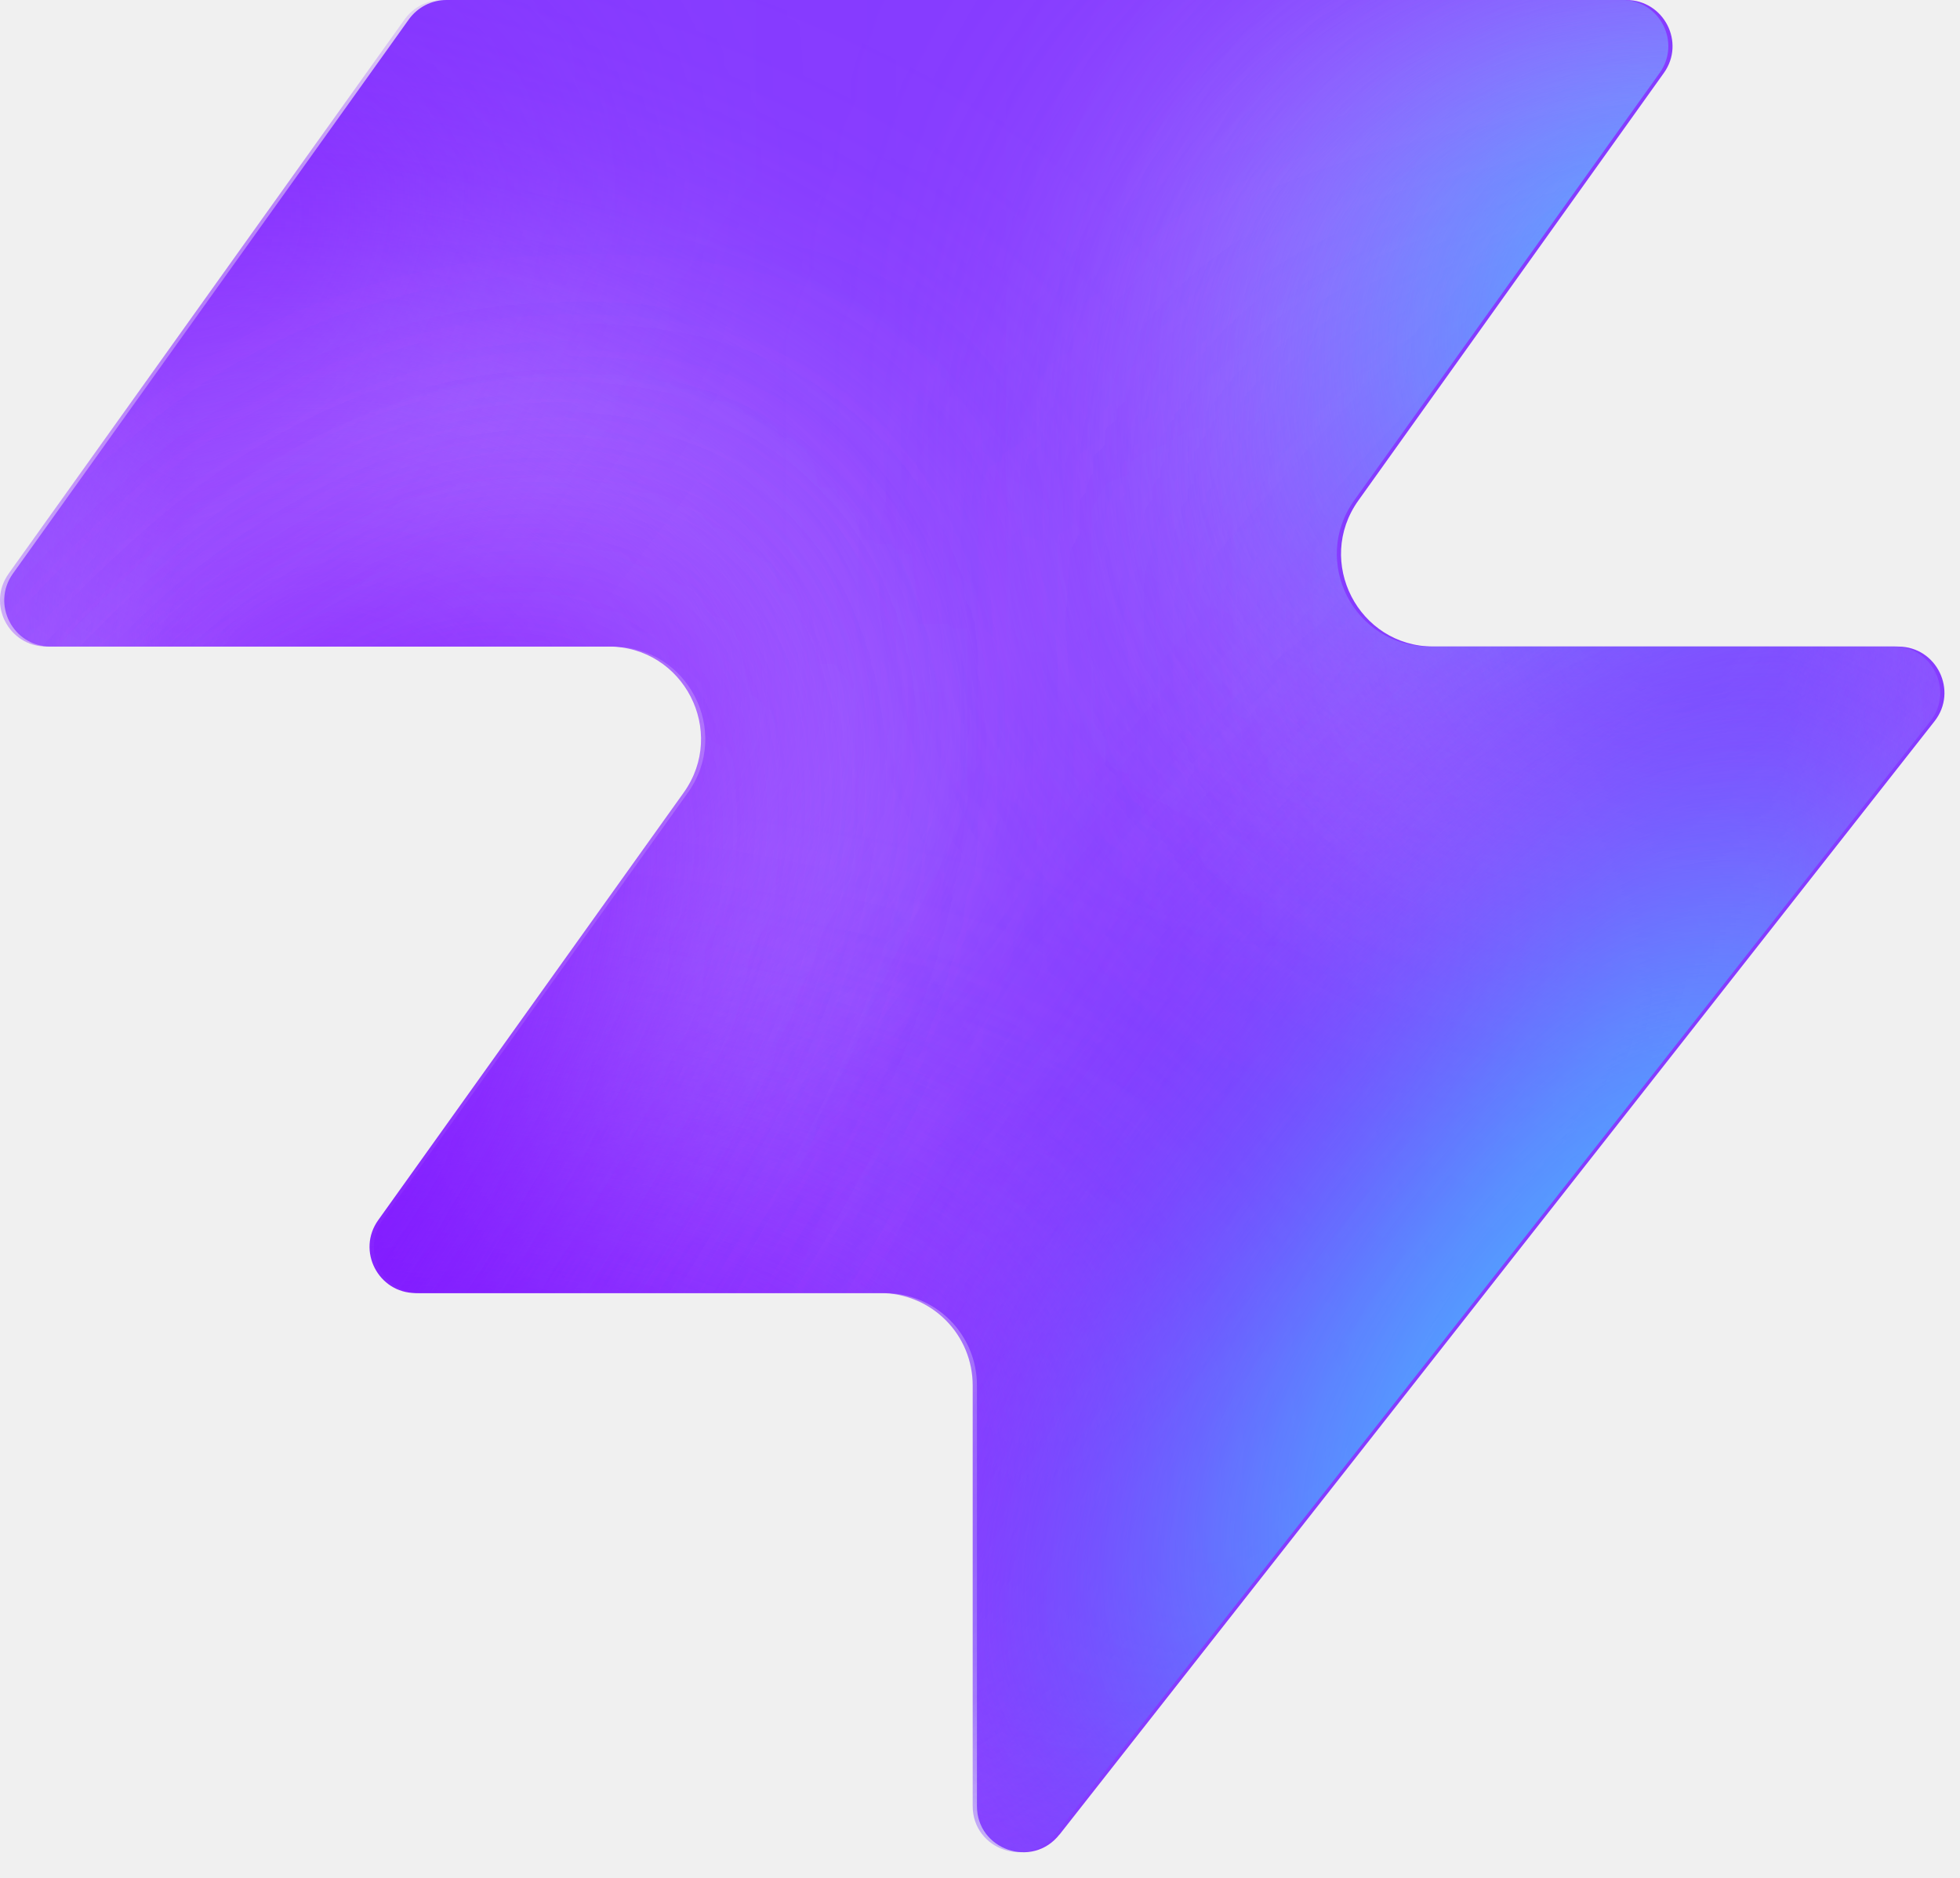
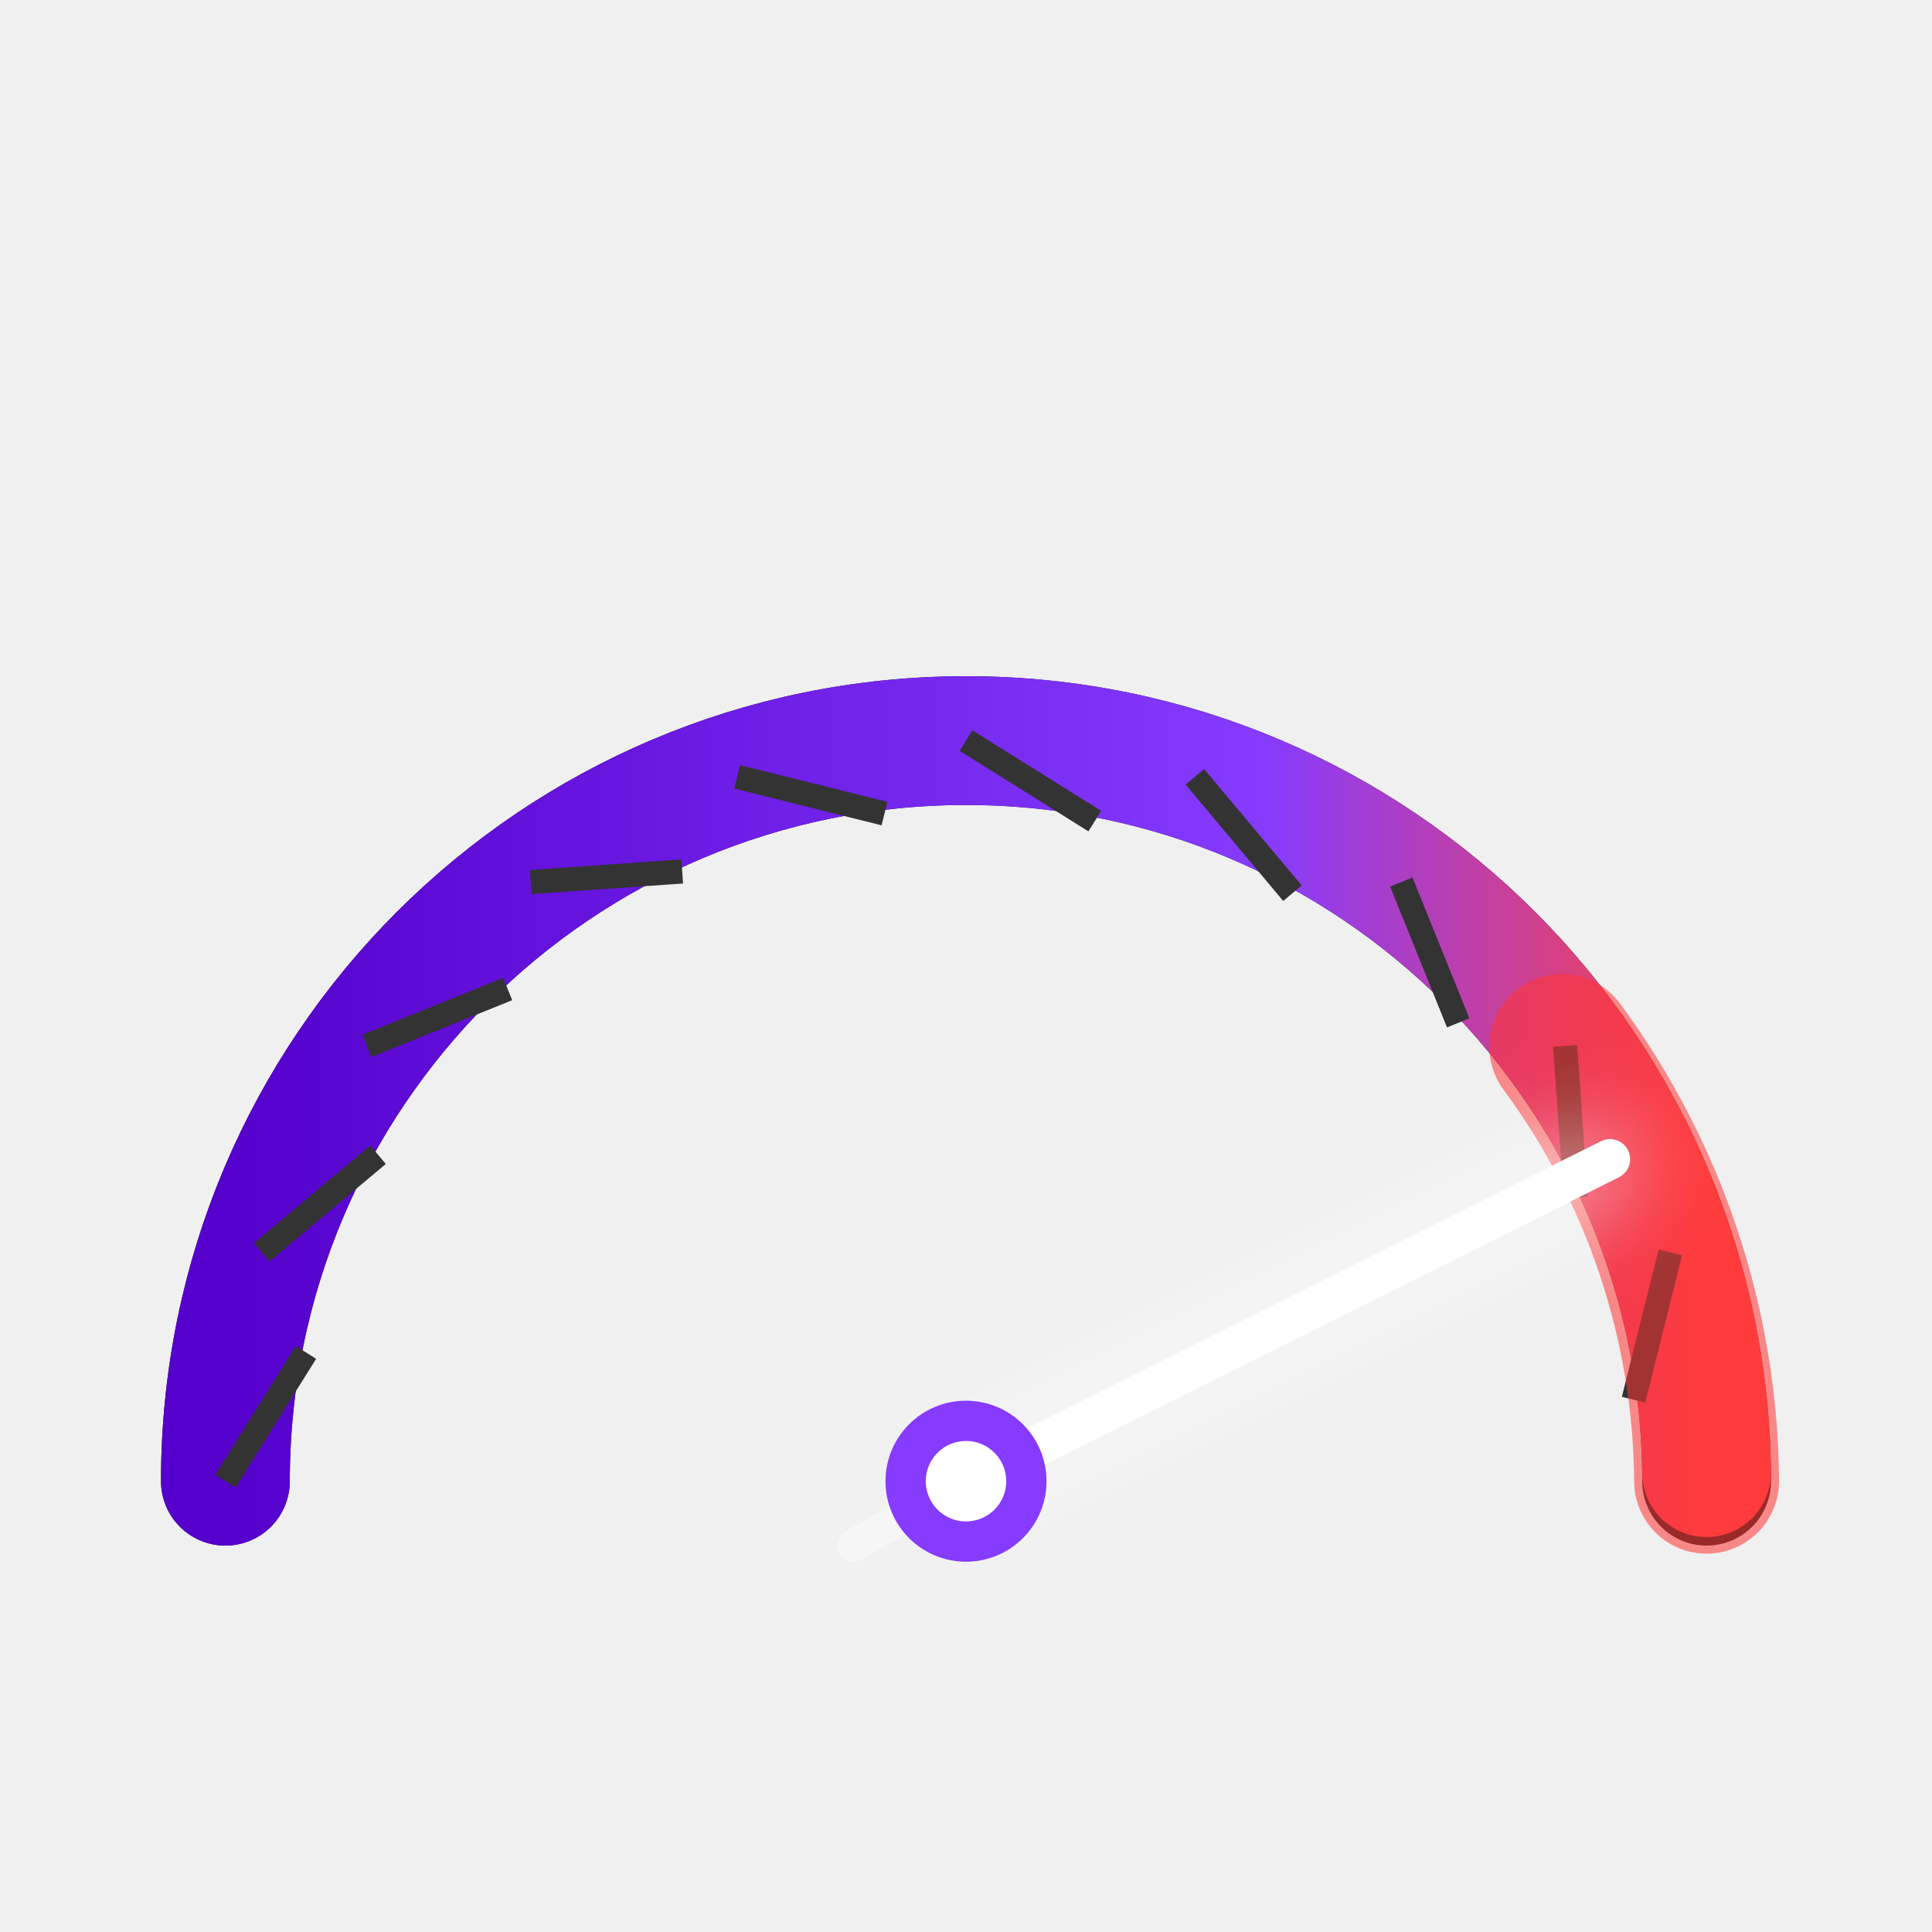
- <svg xmlns="http://www.w3.org/2000/svg" width="48" height="46" fill="none" viewBox="0 0 48 46">
-   <path fill="#863bff" d="M25.946 44.938c-.664.845-2.021.375-2.021-.698V33.937a2.26 2.26 0 0 0-2.262-2.262H10.287c-.92 0-1.456-1.04-.92-1.788l7.48-10.471c1.07-1.497 0-3.578-1.842-3.578H1.237c-.92 0-1.456-1.04-.92-1.788L10.013.474c.214-.297.556-.474.92-.474h28.894c.92 0 1.456 1.04.92 1.788l-7.48 10.471c-1.07 1.498 0 3.579 1.842 3.579h11.377c.943 0 1.473 1.088.89 1.83L25.947 44.94z" style="fill:#863bff;fill:color(display-p3 .525 .23 1);fill-opacity:1" />
-   <mask id="a" width="48" height="46" x="0" y="0" maskUnits="userSpaceOnUse" style="mask-type:alpha">
-     <path fill="#000" d="M25.842 44.938c-.664.844-2.021.375-2.021-.698V33.937a2.26 2.26 0 0 0-2.262-2.262H10.183c-.92 0-1.456-1.04-.92-1.788l7.48-10.471c1.07-1.498 0-3.579-1.842-3.579H1.133c-.92 0-1.456-1.04-.92-1.787L9.91.473c.214-.297.556-.474.92-.474h28.894c.92 0 1.456 1.04.92 1.788l-7.48 10.471c-1.07 1.498 0 3.578 1.842 3.578h11.377c.943 0 1.473 1.088.89 1.832L25.843 44.94z" style="fill:#000;fill-opacity:1" />
-   </mask>
-   <g mask="url(#a)">
-     <g filter="url(#b)">
-       <ellipse cx="5.508" cy="14.704" fill="#ede6ff" rx="5.508" ry="14.704" style="fill:#ede6ff;fill:color(display-p3 .927 .903 1);fill-opacity:1" transform="matrix(.00324 1 1 -.00324 -4.47 31.516)" />
-     </g>
-     <g filter="url(#c)">
-       <ellipse cx="10.399" cy="29.851" fill="#ede6ff" rx="10.399" ry="29.851" style="fill:#ede6ff;fill:color(display-p3 .927 .903 1);fill-opacity:1" transform="matrix(.00324 1 1 -.00324 -39.328 7.883)" />
-     </g>
-     <g filter="url(#d)">
-       <ellipse cx="5.508" cy="30.487" fill="#7e14ff" rx="5.508" ry="30.487" style="fill:#7e14ff;fill:color(display-p3 .492 .077 1);fill-opacity:1" transform="rotate(89.814 -25.913 -14.639)scale(1 -1)" />
-     </g>
-     <g filter="url(#e)">
-       <ellipse cx="5.508" cy="30.599" fill="#7e14ff" rx="5.508" ry="30.599" style="fill:#7e14ff;fill:color(display-p3 .492 .077 1);fill-opacity:1" transform="rotate(89.814 -32.644 -3.334)scale(1 -1)" />
-     </g>
-     <g filter="url(#f)">
-       <ellipse cx="5.508" cy="30.599" fill="#7e14ff" rx="5.508" ry="30.599" style="fill:#7e14ff;fill:color(display-p3 .492 .077 1);fill-opacity:1" transform="matrix(.00324 1 1 -.00324 -34.34 30.47)" />
-     </g>
-     <g filter="url(#g)">
-       <ellipse cx="14.072" cy="22.078" fill="#ede6ff" rx="14.072" ry="22.078" style="fill:#ede6ff;fill:color(display-p3 .927 .903 1);fill-opacity:1" transform="rotate(93.35 24.506 48.493)scale(-1 1)" />
-     </g>
-     <g filter="url(#h)">
-       <ellipse cx="3.47" cy="21.501" fill="#7e14ff" rx="3.47" ry="21.501" style="fill:#7e14ff;fill:color(display-p3 .492 .077 1);fill-opacity:1" transform="rotate(89.009 28.708 47.59)scale(-1 1)" />
-     </g>
-     <g filter="url(#i)">
-       <ellipse cx="3.47" cy="21.501" fill="#7e14ff" rx="3.47" ry="21.501" style="fill:#7e14ff;fill:color(display-p3 .492 .077 1);fill-opacity:1" transform="rotate(89.009 28.708 47.59)scale(-1 1)" />
-     </g>
-     <g filter="url(#j)">
-       <ellipse cx=".387" cy="8.972" fill="#7e14ff" rx="4.407" ry="29.108" style="fill:#7e14ff;fill:color(display-p3 .492 .077 1);fill-opacity:1" transform="rotate(39.51 .387 8.972)" />
-     </g>
-     <g filter="url(#k)">
-       <ellipse cx="47.523" cy="-6.092" fill="#7e14ff" rx="4.407" ry="29.108" style="fill:#7e14ff;fill:color(display-p3 .492 .077 1);fill-opacity:1" transform="rotate(37.892 47.523 -6.092)" />
-     </g>
-     <g filter="url(#l)">
-       <ellipse cx="41.412" cy="6.333" fill="#47bfff" rx="5.971" ry="9.665" style="fill:#47bfff;fill:color(display-p3 .28 .748 1);fill-opacity:1" transform="rotate(37.892 41.412 6.333)" />
-     </g>
-     <g filter="url(#m)">
-       <ellipse cx="-1.879" cy="38.332" fill="#7e14ff" rx="4.407" ry="29.108" style="fill:#7e14ff;fill:color(display-p3 .492 .077 1);fill-opacity:1" transform="rotate(37.892 -1.88 38.332)" />
-     </g>
-     <g filter="url(#n)">
-       <ellipse cx="-1.879" cy="38.332" fill="#7e14ff" rx="4.407" ry="29.108" style="fill:#7e14ff;fill:color(display-p3 .492 .077 1);fill-opacity:1" transform="rotate(37.892 -1.88 38.332)" />
-     </g>
-     <g filter="url(#o)">
-       <ellipse cx="35.651" cy="29.907" fill="#7e14ff" rx="4.407" ry="29.108" style="fill:#7e14ff;fill:color(display-p3 .492 .077 1);fill-opacity:1" transform="rotate(37.892 35.651 29.907)" />
-     </g>
-     <g filter="url(#p)">
-       <ellipse cx="38.418" cy="32.4" fill="#47bfff" rx="5.971" ry="15.297" style="fill:#47bfff;fill:color(display-p3 .28 .748 1);fill-opacity:1" transform="rotate(37.892 38.418 32.4)" />
-     </g>
+ <svg xmlns="http://www.w3.org/2000/svg" viewBox="0 0 120 120" fill="none">
+   <defs>
+     <filter id="g" x="-40%" y="-40%" width="180%" height="180%">
+       <feGaussianBlur in="SourceGraphic" stdDeviation="3" result="b" />
+       <feMerge>
+         <feMergeNode in="b" />
+         <feMergeNode in="SourceGraphic" />
+       </feMerge>
+     </filter>
+     <linearGradient id="ag" x1="0%" y1="0%" x2="100%" y2="0%">
+       <stop offset="0%" stop-color="#5500cc" />
+       <stop offset="70%" stop-color="#863bff" />
+       <stop offset="100%" stop-color="#ff4444" />
+     </linearGradient>
+   </defs>
+   <path d="M 14,92 A 46,46 0 0 1 106,92" stroke="#1e1e1e" stroke-width="8" fill="none" stroke-linecap="round" />
+   <path d="M 14,92 A 46,46 0 0 1 106,92" stroke="url(#ag)" stroke-width="8" fill="none" stroke-linecap="round" stroke-dasharray="144 200" />
+   <g stroke="#333" stroke-width="1.5">
+     <line x1="14" y1="92" x2="19" y2="84" transform="rotate(0 60 92)" />
+     <line x1="14" y1="92" x2="19" y2="84" transform="rotate(18 60 92)" />
+     <line x1="14" y1="92" x2="19" y2="84" transform="rotate(36 60 92)" />
+     <line x1="14" y1="92" x2="19" y2="84" transform="rotate(54 60 92)" />
+     <line x1="14" y1="92" x2="19" y2="84" transform="rotate(72 60 92)" />
+     <line x1="14" y1="92" x2="19" y2="84" transform="rotate(90 60 92)" />
+     <line x1="14" y1="92" x2="19" y2="84" transform="rotate(108 60 92)" />
+     <line x1="14" y1="92" x2="19" y2="84" transform="rotate(126 60 92)" />
+     <line x1="14" y1="92" x2="19" y2="84" transform="rotate(144 60 92)" />
+     <line x1="14" y1="92" x2="19" y2="84" transform="rotate(162 60 92)" />
  </g>
-   <defs>
-     <filter id="b" width="60.045" height="41.654" x="-19.77" y="16.149" color-interpolation-filters="sRGB" filterUnits="userSpaceOnUse">
-       <feFlood flood-opacity="0" result="BackgroundImageFix" />
-       <feBlend in="SourceGraphic" in2="BackgroundImageFix" result="shape" />
-       <feGaussianBlur result="effect1_foregroundBlur_2002_17158" stdDeviation="7.659" />
-     </filter>
-     <filter id="c" width="90.34" height="51.437" x="-54.613" y="-7.533" color-interpolation-filters="sRGB" filterUnits="userSpaceOnUse">
-       <feFlood flood-opacity="0" result="BackgroundImageFix" />
-       <feBlend in="SourceGraphic" in2="BackgroundImageFix" result="shape" />
-       <feGaussianBlur result="effect1_foregroundBlur_2002_17158" stdDeviation="7.659" />
-     </filter>
-     <filter id="d" width="79.355" height="29.4" x="-49.64" y="2.03" color-interpolation-filters="sRGB" filterUnits="userSpaceOnUse">
-       <feFlood flood-opacity="0" result="BackgroundImageFix" />
-       <feBlend in="SourceGraphic" in2="BackgroundImageFix" result="shape" />
-       <feGaussianBlur result="effect1_foregroundBlur_2002_17158" stdDeviation="4.596" />
-     </filter>
-     <filter id="e" width="79.579" height="29.4" x="-45.045" y="20.029" color-interpolation-filters="sRGB" filterUnits="userSpaceOnUse">
-       <feFlood flood-opacity="0" result="BackgroundImageFix" />
-       <feBlend in="SourceGraphic" in2="BackgroundImageFix" result="shape" />
-       <feGaussianBlur result="effect1_foregroundBlur_2002_17158" stdDeviation="4.596" />
-     </filter>
-     <filter id="f" width="79.579" height="29.4" x="-43.513" y="21.178" color-interpolation-filters="sRGB" filterUnits="userSpaceOnUse">
-       <feFlood flood-opacity="0" result="BackgroundImageFix" />
-       <feBlend in="SourceGraphic" in2="BackgroundImageFix" result="shape" />
-       <feGaussianBlur result="effect1_foregroundBlur_2002_17158" stdDeviation="4.596" />
-     </filter>
-     <filter id="g" width="74.749" height="58.852" x="15.756" y="-17.901" color-interpolation-filters="sRGB" filterUnits="userSpaceOnUse">
-       <feFlood flood-opacity="0" result="BackgroundImageFix" />
-       <feBlend in="SourceGraphic" in2="BackgroundImageFix" result="shape" />
-       <feGaussianBlur result="effect1_foregroundBlur_2002_17158" stdDeviation="7.659" />
-     </filter>
-     <filter id="h" width="61.377" height="25.362" x="23.548" y="2.284" color-interpolation-filters="sRGB" filterUnits="userSpaceOnUse">
-       <feFlood flood-opacity="0" result="BackgroundImageFix" />
-       <feBlend in="SourceGraphic" in2="BackgroundImageFix" result="shape" />
-       <feGaussianBlur result="effect1_foregroundBlur_2002_17158" stdDeviation="4.596" />
-     </filter>
-     <filter id="i" width="61.377" height="25.362" x="23.548" y="2.284" color-interpolation-filters="sRGB" filterUnits="userSpaceOnUse">
-       <feFlood flood-opacity="0" result="BackgroundImageFix" />
-       <feBlend in="SourceGraphic" in2="BackgroundImageFix" result="shape" />
-       <feGaussianBlur result="effect1_foregroundBlur_2002_17158" stdDeviation="4.596" />
-     </filter>
-     <filter id="j" width="56.045" height="63.649" x="-27.636" y="-22.853" color-interpolation-filters="sRGB" filterUnits="userSpaceOnUse">
-       <feFlood flood-opacity="0" result="BackgroundImageFix" />
-       <feBlend in="SourceGraphic" in2="BackgroundImageFix" result="shape" />
-       <feGaussianBlur result="effect1_foregroundBlur_2002_17158" stdDeviation="4.596" />
-     </filter>
-     <filter id="k" width="54.814" height="64.646" x="20.116" y="-38.415" color-interpolation-filters="sRGB" filterUnits="userSpaceOnUse">
-       <feFlood flood-opacity="0" result="BackgroundImageFix" />
-       <feBlend in="SourceGraphic" in2="BackgroundImageFix" result="shape" />
-       <feGaussianBlur result="effect1_foregroundBlur_2002_17158" stdDeviation="4.596" />
-     </filter>
-     <filter id="l" width="33.541" height="35.313" x="24.641" y="-11.323" color-interpolation-filters="sRGB" filterUnits="userSpaceOnUse">
-       <feFlood flood-opacity="0" result="BackgroundImageFix" />
-       <feBlend in="SourceGraphic" in2="BackgroundImageFix" result="shape" />
-       <feGaussianBlur result="effect1_foregroundBlur_2002_17158" stdDeviation="4.596" />
-     </filter>
-     <filter id="m" width="54.814" height="64.646" x="-29.286" y="6.009" color-interpolation-filters="sRGB" filterUnits="userSpaceOnUse">
-       <feFlood flood-opacity="0" result="BackgroundImageFix" />
-       <feBlend in="SourceGraphic" in2="BackgroundImageFix" result="shape" />
-       <feGaussianBlur result="effect1_foregroundBlur_2002_17158" stdDeviation="4.596" />
-     </filter>
-     <filter id="n" width="54.814" height="64.646" x="-29.286" y="6.009" color-interpolation-filters="sRGB" filterUnits="userSpaceOnUse">
-       <feFlood flood-opacity="0" result="BackgroundImageFix" />
-       <feBlend in="SourceGraphic" in2="BackgroundImageFix" result="shape" />
-       <feGaussianBlur result="effect1_foregroundBlur_2002_17158" stdDeviation="4.596" />
-     </filter>
-     <filter id="o" width="54.814" height="64.646" x="8.244" y="-2.416" color-interpolation-filters="sRGB" filterUnits="userSpaceOnUse">
-       <feFlood flood-opacity="0" result="BackgroundImageFix" />
-       <feBlend in="SourceGraphic" in2="BackgroundImageFix" result="shape" />
-       <feGaussianBlur result="effect1_foregroundBlur_2002_17158" stdDeviation="4.596" />
-     </filter>
-     <filter id="p" width="39.409" height="43.623" x="18.713" y="10.588" color-interpolation-filters="sRGB" filterUnits="userSpaceOnUse">
-       <feFlood flood-opacity="0" result="BackgroundImageFix" />
-       <feBlend in="SourceGraphic" in2="BackgroundImageFix" result="shape" />
-       <feGaussianBlur result="effect1_foregroundBlur_2002_17158" stdDeviation="4.596" />
-     </filter>
-   </defs>
+   <path d="M 97,65 A 46,46 0 0 1 106,92" stroke="#ff3333" stroke-width="9" fill="none" stroke-linecap="round" opacity="0.55" />
+   <g filter="url(#g)">
+     <line x1="60" y1="92" x2="100" y2="72" stroke="#ffffff" stroke-width="2.5" stroke-linecap="round" />
+     <line x1="60" y1="92" x2="53" y2="96" stroke="#ffffff" stroke-width="2" stroke-linecap="round" opacity="0.4" />
+   </g>
+   <circle cx="60" cy="92" r="5" fill="#863bff" />
+   <circle cx="60" cy="92" r="2.5" fill="#fff" />
</svg>
